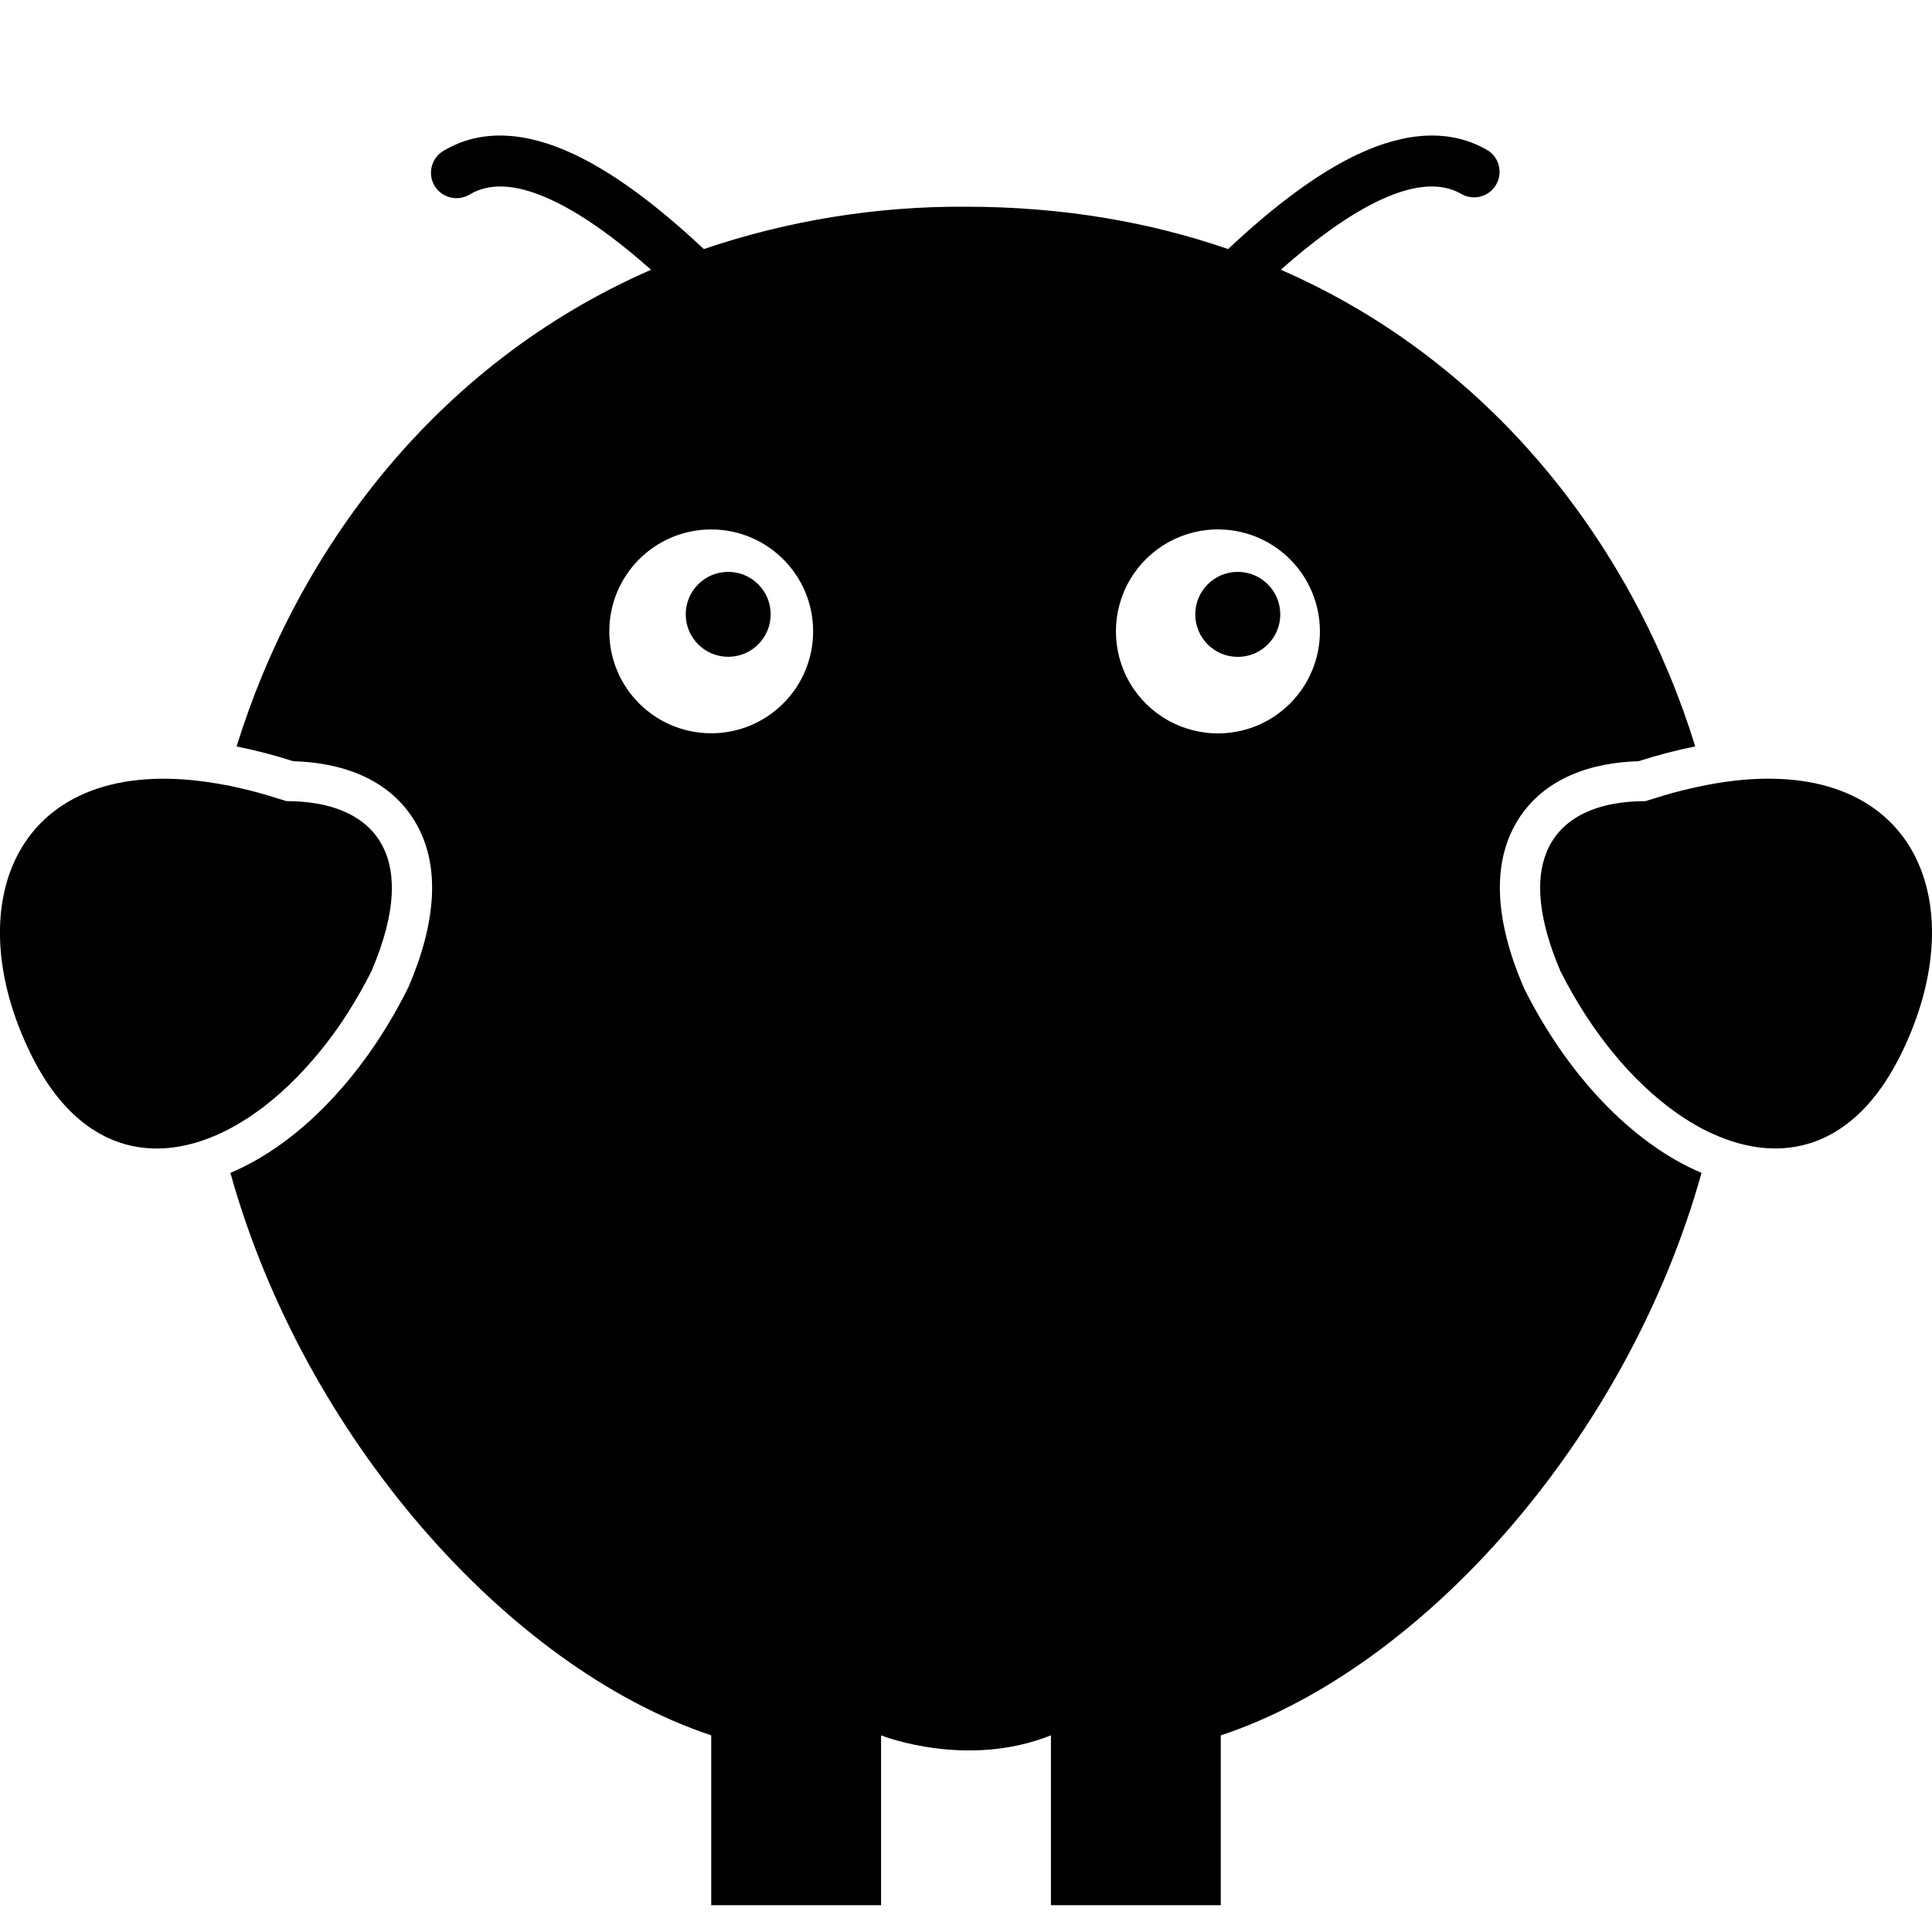
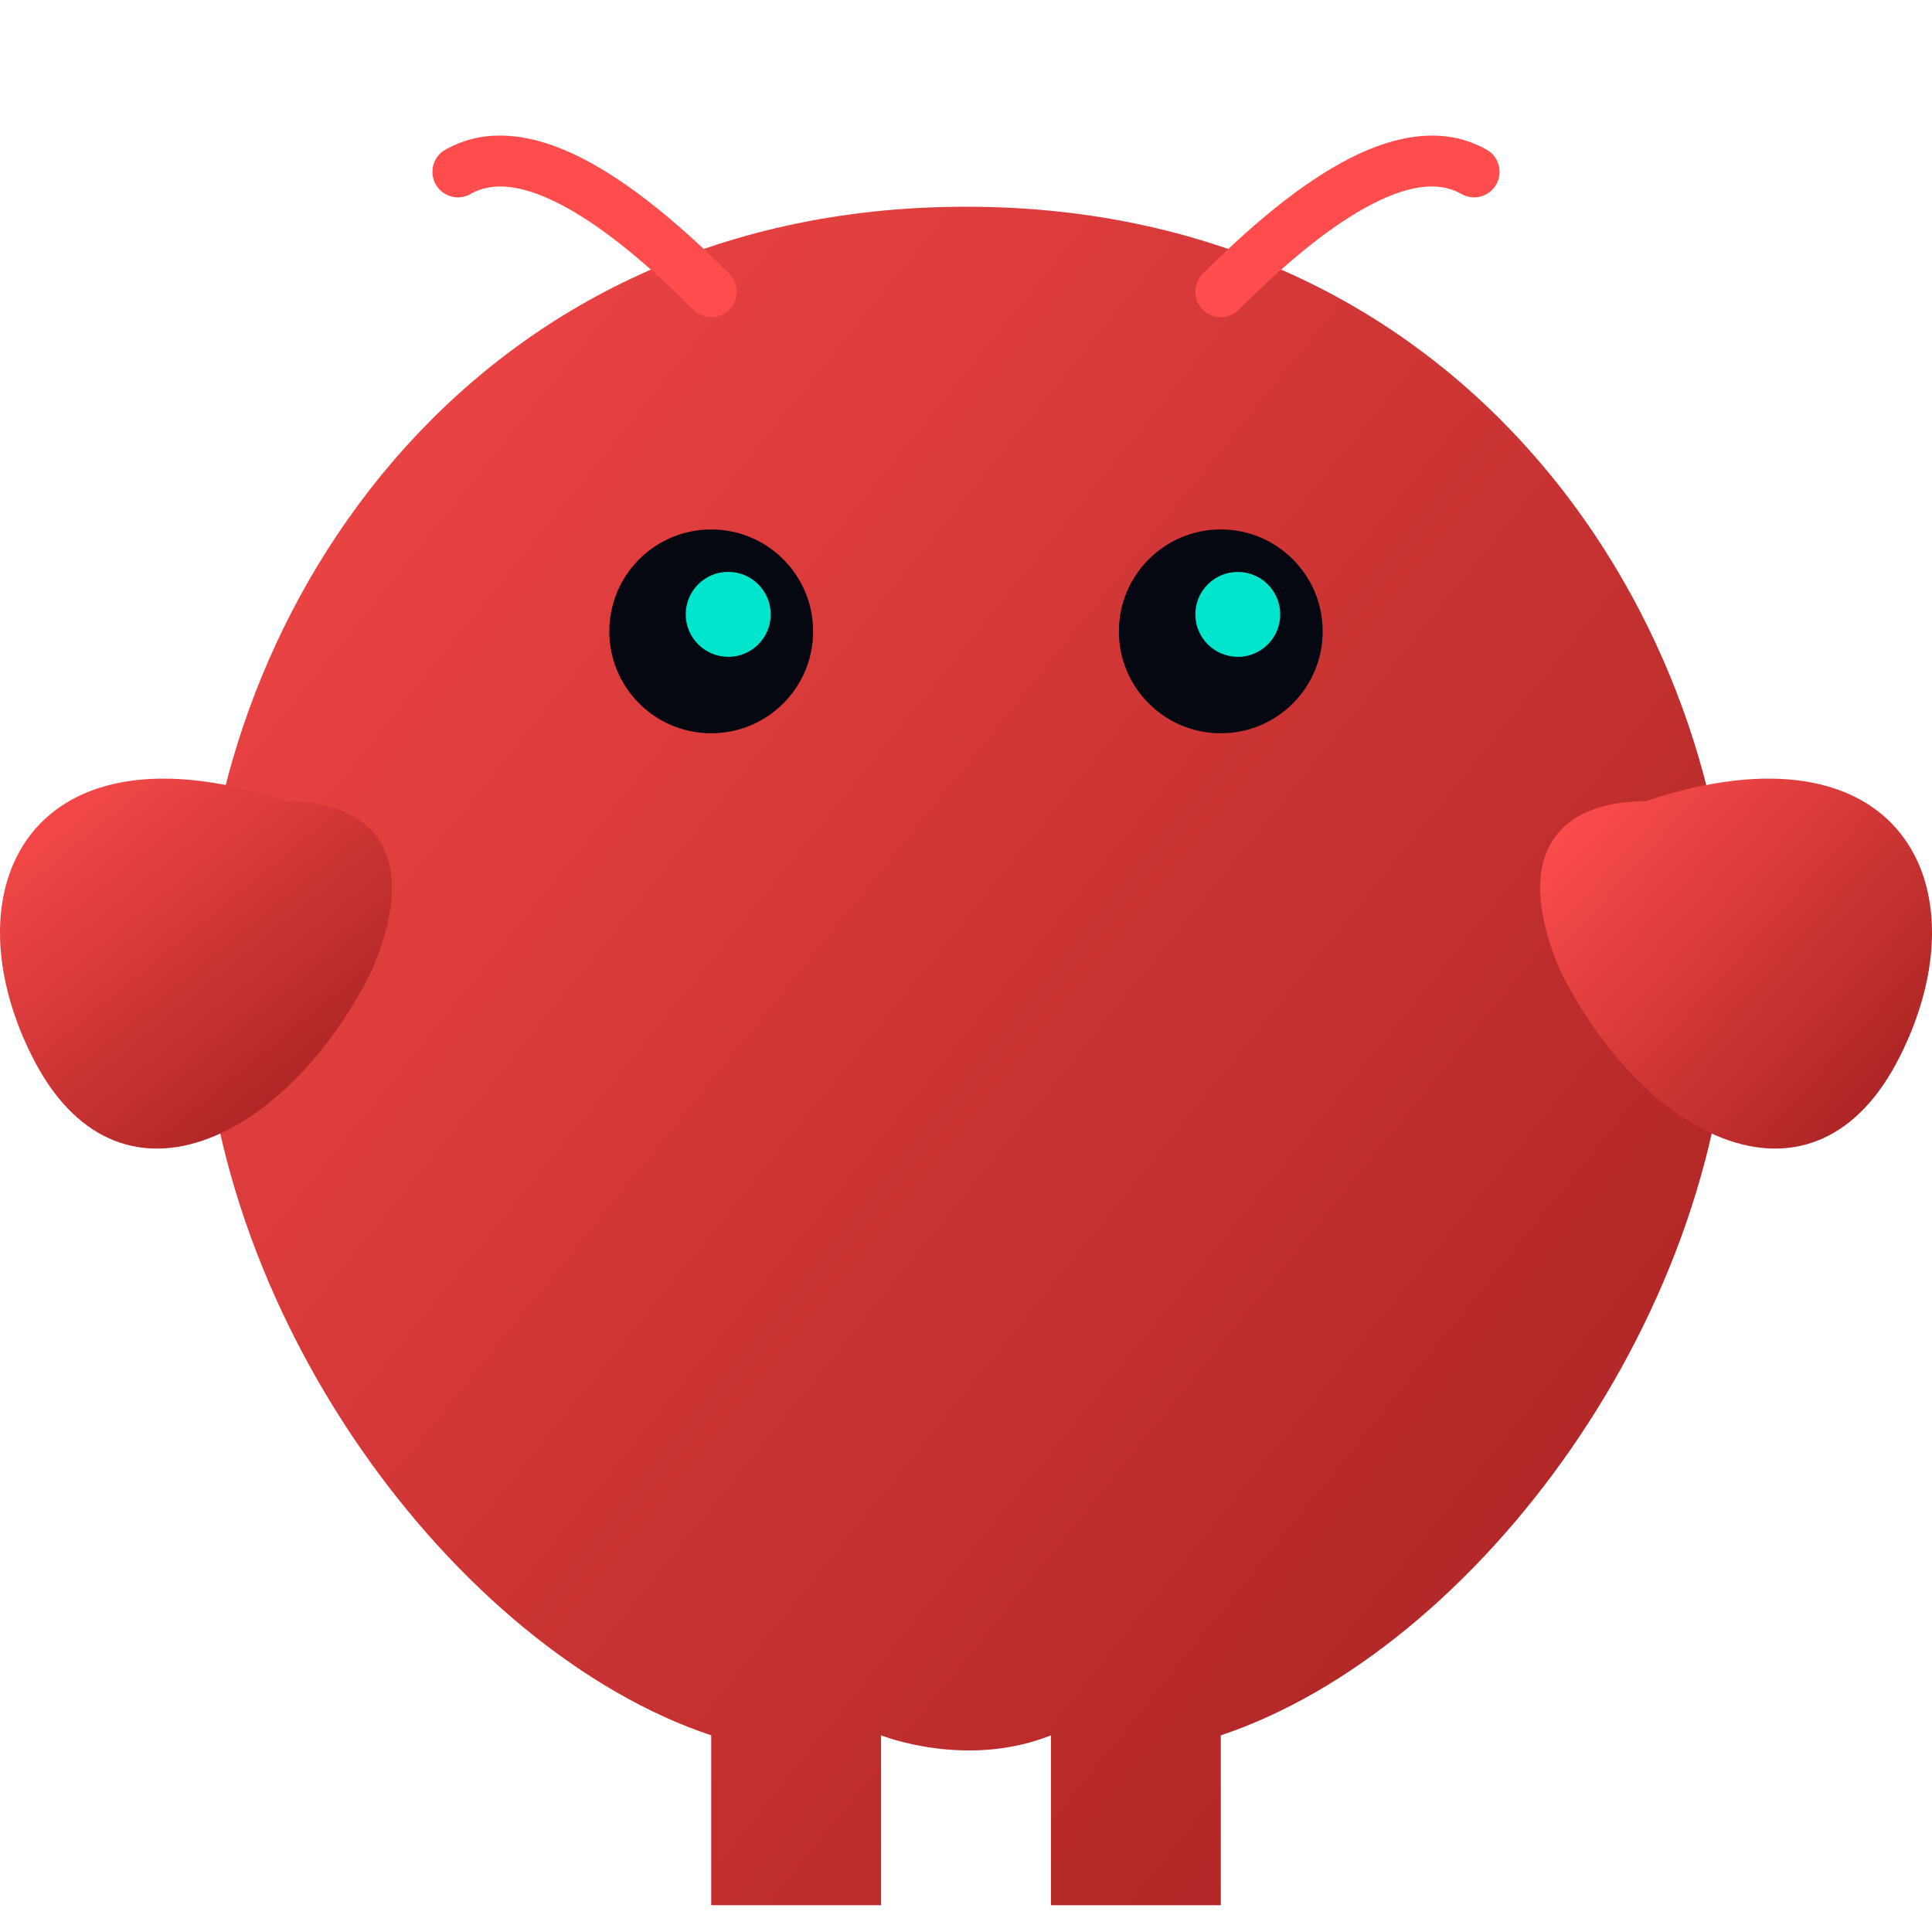
- <svg xmlns="http://www.w3.org/2000/svg" fill="currentColor" fill-rule="evenodd" height="1em" style="flex:none;line-height:1" viewBox="0 0 24 24" width="1em">
-   <g clip-path="url(#a)">
-     <path d="M9.046 7.104a.527.527 0 110 1.055.527.527 0 010-1.055z" />
-     <path d="M15.376 7.104a.528.528 0 110 1.056.528.528 0 010-1.056z" />
-     <path clip-rule="evenodd" d="M16.877 1.912c.58-.27 1.14-.323 1.616-.037a.317.317 0 01-.326.542c-.227-.136-.547-.153-1.022.068-.352.165-.765.45-1.234.866 2.683 1.17 4.4 3.5 5.148 5.921a6.421 6.421 0 00-.704.184c-.578.016-1.174.204-1.502.735-.338.55-.268 1.276.072 2.069l.005.012.007.014c.523 1.045 1.318 1.91 2.2 2.284-.912 3.274-3.44 6.144-5.972 6.988v2.109h-2.11v-2.11c-1.043.417-2.086.01-2.11 0v2.11h-2.11v-2.11c-2.531-.843-5.061-3.713-5.973-6.987.882-.373 1.678-1.238 2.2-2.284l.007-.014.006-.012c.34-.793.41-1.518.071-2.069-.327-.531-.923-.719-1.503-.735a6.409 6.409 0 00-.704-.183c.749-2.421 2.466-4.751 5.149-5.922-.47-.416-.88-.701-1.234-.866-.474-.221-.794-.204-1.021-.068a.318.318 0 01-.435-.109.317.317 0 01.109-.433c.476-.286 1.036-.233 1.615.037.49.229 1.031.628 1.621 1.182A9.924 9.924 0 0112 2.568c1.199 0 2.284.19 3.256.526.59-.554 1.13-.953 1.62-1.182zM8.835 6.577a1.266 1.266 0 100 2.532 1.266 1.266 0 000-2.532zm6.33 0a1.267 1.267 0 100 2.533 1.267 1.267 0 000-2.533z" />
-     <path d="M.395 13.118c-.966-1.932-.163-3.863 2.41-3.365v-.001l.05.01c.084.018.17.038.26.06.033.009.067.017.1.027.084.022.168.048.255.076l.09.027c.528 0 .95.158 1.16.501.212.343.212.87-.105 1.61-.085.17-.178.333-.276.489l-.01.017a4.967 4.967 0 01-.62.791l-.019.02c-1.092 1.117-2.496 1.336-3.295-.262z" />
-     <path d="M21.193 9.753c2.574-.5 3.378 1.433 2.411 3.365-.58 1.159-1.476 1.361-2.342.96l-.011-.005a2.419 2.419 0 01-.114-.056l-.019-.01a2.751 2.751 0 01-.115-.067l-.023-.014c-.035-.022-.071-.044-.106-.068l-.05-.035c-.55-.388-1.062-1.007-1.44-1.76-.276-.647-.311-1.132-.174-1.472.176-.439.636-.639 1.23-.639.032-.011.066-.02.099-.03.08-.026.16-.05.238-.072l.117-.03a5.502 5.502 0 01.3-.067z" />
-   </g>
+ <svg xmlns="http://www.w3.org/2000/svg" viewBox="0 0 24 24">
+   <path d="M12 2.568c-6.33 0-9.495 5.275-9.495 9.495 0 4.22 3.165 8.44 6.33 9.494v2.11h2.11v-2.11s1.055.422 2.11 0v2.11h2.11v-2.11c3.165-1.055 6.33-5.274 6.33-9.494S18.33 2.568 12 2.568z" fill="url(#lobe-icons-open-claw-0-_R_0_)" />
+   <path d="M3.56 9.953C.396 8.898-.66 11.008.396 13.118c1.055 2.11 3.164 1.055 4.22-1.055.632-1.477 0-2.11-1.056-2.11z" fill="url(#lobe-icons-open-claw-1-_R_0_)" />
+   <path d="M20.44 9.953c3.164-1.055 4.22 1.055 3.164 3.165-1.055 2.11-3.164 1.055-4.22-1.055-.632-1.477 0-2.11 1.056-2.11z" fill="url(#lobe-icons-open-claw-2-_R_0_)" />
+   <path d="M5.507 1.875c.476-.285 1.036-.233 1.615.037.577.27 1.223.774 1.937 1.488a.316.316 0 01-.447.447c-.693-.693-1.279-1.138-1.757-1.361-.475-.222-.795-.205-1.022-.069a.317.317 0 01-.326-.542zM16.877 1.913c.58-.27 1.14-.323 1.616-.038a.317.317 0 01-.326.542c-.227-.136-.547-.153-1.022.069-.478.223-1.064.668-1.756 1.361a.316.316 0 11-.448-.447c.714-.714 1.36-1.218 1.936-1.487z" fill="#FF4D4D" />
+   <path d="M8.835 9.109a1.266 1.266 0 100-2.532 1.266 1.266 0 000 2.532zM15.165 9.109a1.266 1.266 0 100-2.532 1.266 1.266 0 000 2.532z" fill="#050810" />
+   <path d="M9.046 8.16a.527.527 0 100-1.056.527.527 0 000 1.055zM15.376 8.16a.527.527 0 100-1.055.527.527 0 000 1.054z" fill="#00E5CC" />
  <defs>
-     <linearGradient gradientUnits="userSpaceOnUse" id="b" x1="-.659" x2="27.023" y1=".458" y2="22.855">
+     <linearGradient gradientUnits="userSpaceOnUse" id="lobe-icons-open-claw-0-_R_0_" x1="-.659" x2="27.023" y1=".458" y2="22.855">
      <stop stop-color="#FF4D4D" />
      <stop offset="1" stop-color="#991B1B" />
    </linearGradient>
-     <linearGradient gradientUnits="userSpaceOnUse" id="c" x1="-.659" x2="27.023" y1=".458" y2="22.855">
+     <linearGradient gradientUnits="userSpaceOnUse" id="lobe-icons-open-claw-1-_R_0_" x1="0" x2="4.311" y1="9.672" y2="14.949">
      <stop stop-color="#FF4D4D" />
      <stop offset="1" stop-color="#991B1B" />
    </linearGradient>
-     <linearGradient gradientUnits="userSpaceOnUse" id="d" x1="-.659" x2="27.023" y1=".458" y2="22.855">
+     <linearGradient gradientUnits="userSpaceOnUse" id="lobe-icons-open-claw-2-_R_0_" x1="19.385" x2="24.399" y1="9.953" y2="14.462">
      <stop stop-color="#FF4D4D" />
      <stop offset="1" stop-color="#991B1B" />
    </linearGradient>
-     <linearGradient gradientUnits="userSpaceOnUse" id="e" x1="-.659" x2="27.023" y1=".458" y2="22.855">
-       <stop stop-color="#FF4D4D" />
-       <stop offset="1" stop-color="#991B1B" />
-     </linearGradient>
-     <linearGradient gradientUnits="userSpaceOnUse" id="f" x1="-.659" x2="27.023" y1=".458" y2="22.855">
-       <stop stop-color="#FF4D4D" />
-       <stop offset="1" stop-color="#991B1B" />
-     </linearGradient>
-     <clipPath id="a">
-       <path d="M0 0h24v24H0z" />
-     </clipPath>
  </defs>
</svg>
